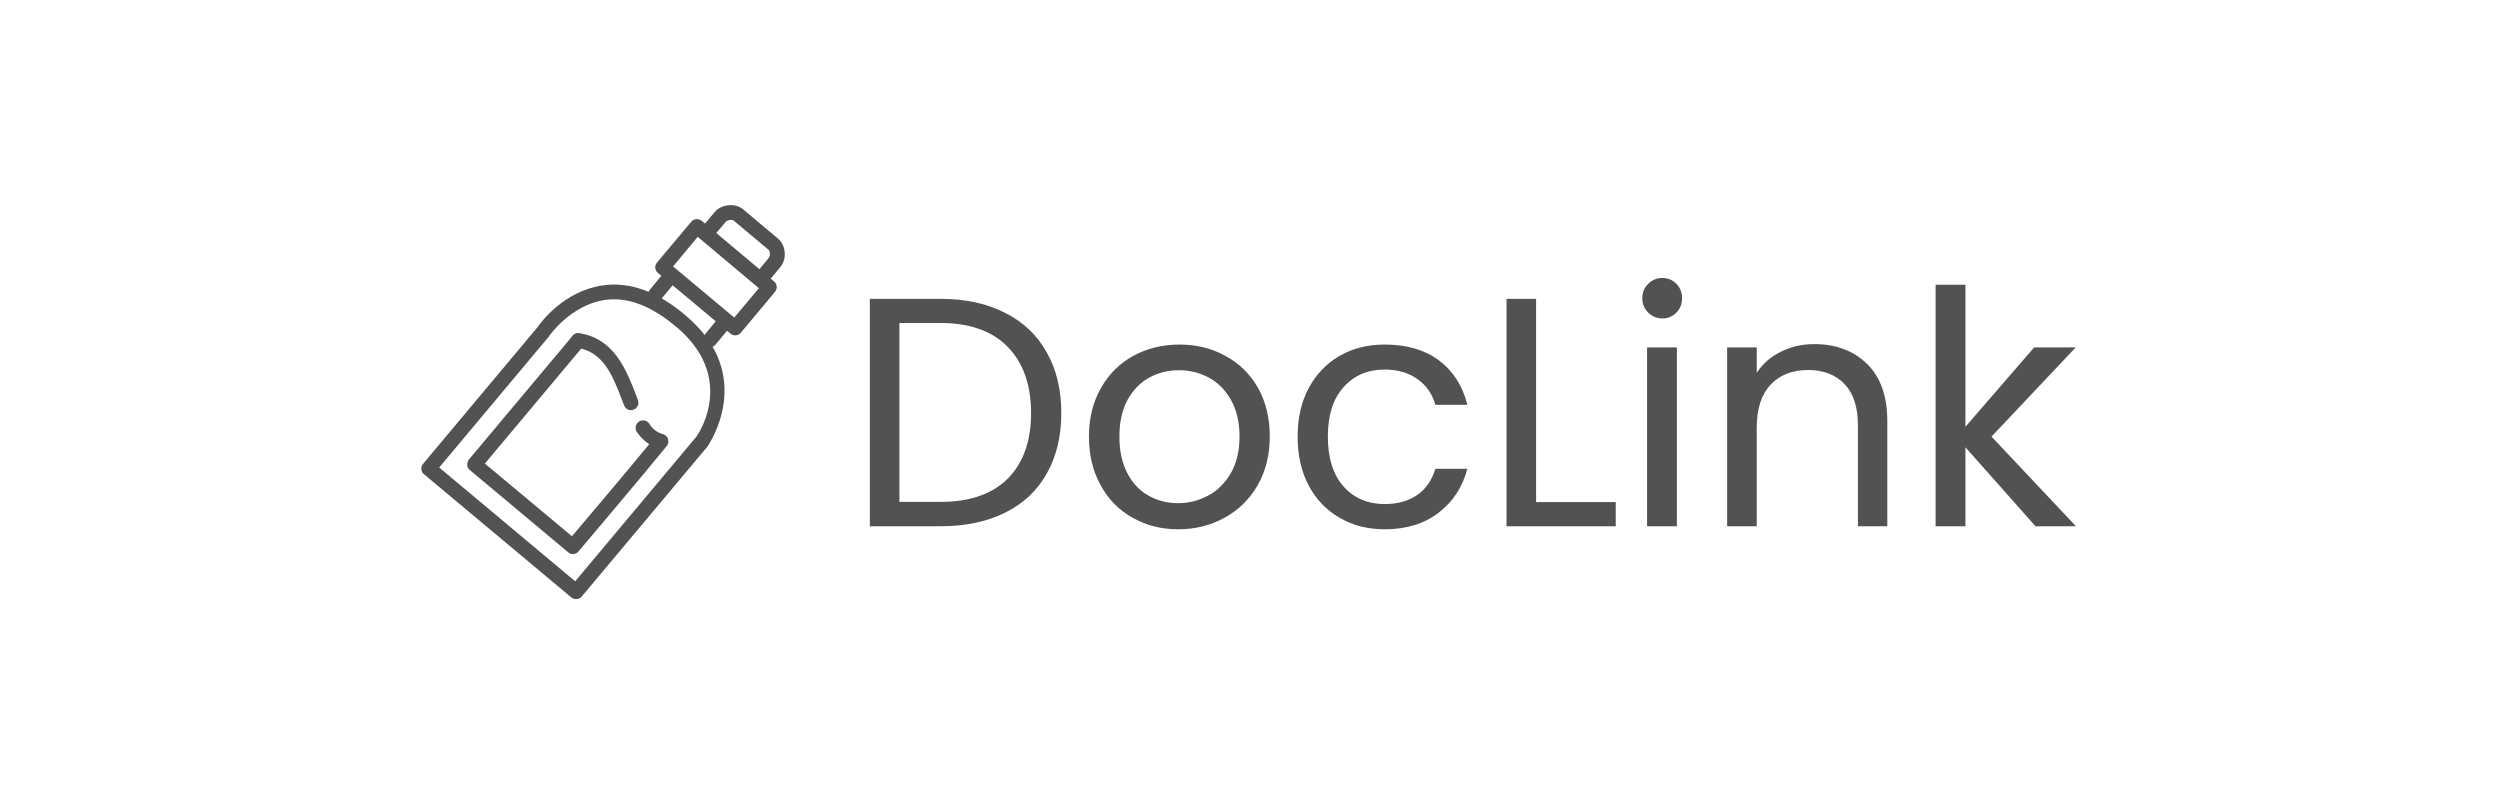
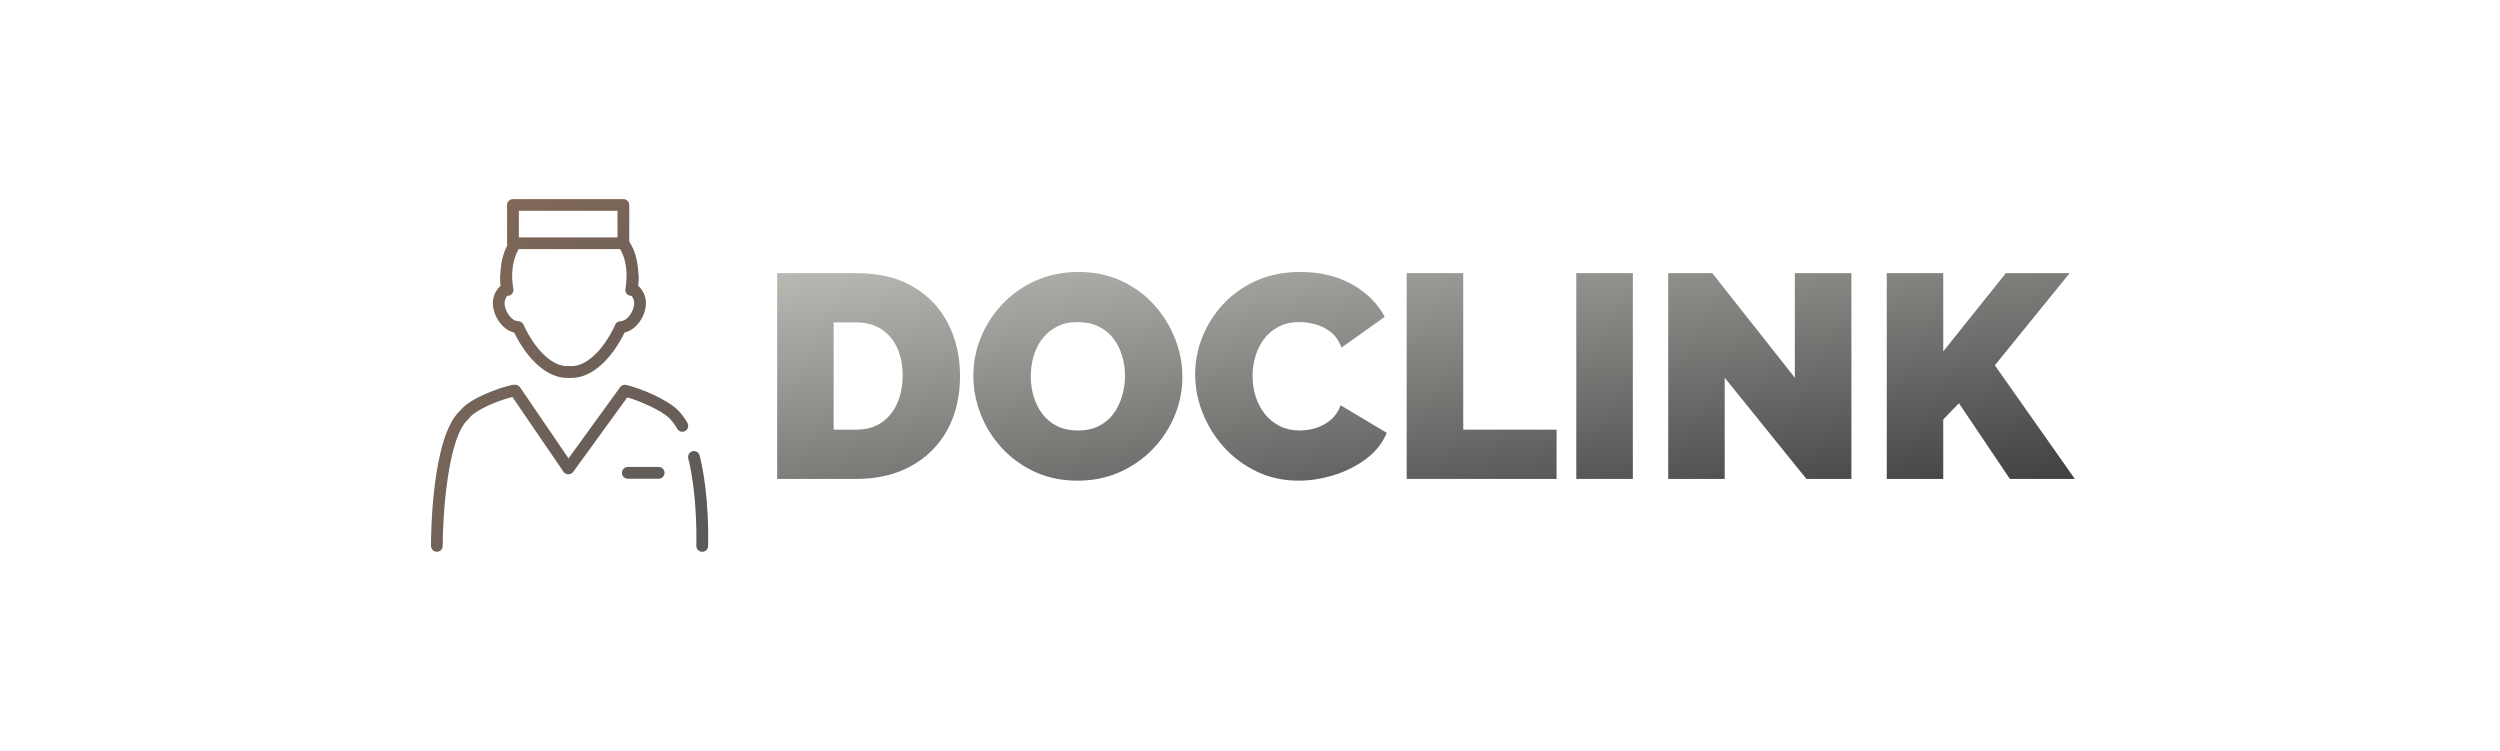
- <svg xmlns="http://www.w3.org/2000/svg" version="1.1" viewBox="0 0 8.559 2.754">
-   <g transform="matrix(0.7449583,0,0,0.7449583,2.891516,0.9516442)">
-     <g transform="matrix(1,0,0,1,0,0)" clip-path="url(#SvgjsClipPath6016)">
-       <g clip-path="url(#SvgjsClipPath60147d04b78b-421c-45cd-873d-491209b823e2)">
-         <path d=" M -0.524 0.256 L -0.858 -0.023 C -0.865 -0.029 -0.869 -0.037 -0.87 -0.046 C -0.871 -0.055 -0.868 -0.064 -0.862 -0.071 L -0.705 -0.258 C -0.699 -0.265 -0.691 -0.27 -0.682 -0.27 C -0.673 -0.271 -0.664 -0.268 -0.657 -0.263 L -0.324 0.016 C -0.317 0.022 -0.313 0.03 -0.312 0.039 C -0.311 0.048 -0.314 0.057 -0.32 0.064 L -0.477 0.252 C -0.489 0.266 -0.51 0.268 -0.524 0.256 Z M -0.788 -0.053 L -0.507 0.182 L -0.394 0.047 L -0.675 -0.189 Z" fill="#525252" transform="matrix(1,0,0,1,0,0)" fill-rule="nonzero" />
+ <svg xmlns="http://www.w3.org/2000/svg" version="1.1" viewBox="0 0 28.521 8.566">
+   <g transform="matrix(0.734869,0,0,0.734869,8.663999,3.102647)">
+     <g transform="matrix(1,0,0,1,0,0)" clip-path="url(#SvgjsClipPath7399)">
+       <g clip-path="url(#SvgjsClipPath73979210e767-3976-428a-96b6-14446ae15b80)">
+         <path d=" M -5.008 4.344 C -5.059 4.344 -5.099 4.303 -5.099 4.253 C -5.099 4.08 -5.087 2.559 -4.648 2.154 C -4.492 1.956 -4.04 1.799 -3.844 1.754 C -3.82 1.748 -3.795 1.752 -3.774 1.765 C -3.754 1.778 -3.739 1.799 -3.734 1.822 C -3.728 1.846 -3.733 1.871 -3.745 1.891 C -3.758 1.912 -3.779 1.926 -3.802 1.932 C -4.026 1.983 -4.405 2.134 -4.507 2.271 C -4.511 2.276 -4.515 2.281 -4.52 2.285 C -4.845 2.574 -4.917 3.804 -4.917 4.253 C -4.917 4.277 -4.926 4.301 -4.943 4.318 C -4.961 4.335 -4.984 4.344 -5.008 4.344 Z" fill="url(#gradient-2abb9126-97e3-4fb9-a8f2-afb666645f09_0)" transform="matrix(1,0,0,1,0,0)" fill-rule="nonzero" />
      </g>
-       <g clip-path="url(#SvgjsClipPath60147d04b78b-421c-45cd-873d-491209b823e2)">
-         <path d=" M -0.405 0.028 C -0.412 0.023 -0.416 0.014 -0.417 0.005 C -0.418 -0.004 -0.415 -0.013 -0.409 -0.019 L -0.348 -0.093 C -0.341 -0.101 -0.342 -0.122 -0.349 -0.129 L -0.51 -0.264 C -0.517 -0.269 -0.538 -0.267 -0.546 -0.258 L -0.59 -0.206 C -0.602 -0.191 -0.623 -0.19 -0.637 -0.202 C -0.644 -0.207 -0.649 -0.216 -0.649 -0.225 C -0.65 -0.234 -0.647 -0.243 -0.642 -0.249 L -0.598 -0.302 C -0.567 -0.339 -0.503 -0.346 -0.467 -0.316 L -0.306 -0.181 C -0.269 -0.15 -0.264 -0.086 -0.296 -0.049 L -0.357 0.024 C -0.369 0.039 -0.39 0.04 -0.405 0.028 Z" fill="#525252" transform="matrix(1,0,0,1,0,0)" fill-rule="nonzero" />
+       <g clip-path="url(#SvgjsClipPath73979210e767-3976-428a-96b6-14446ae15b80)">
+         <path d=" M -0.888 4.344 C -0.889 4.344 -0.89 4.344 -0.891 4.344 C -0.942 4.343 -0.981 4.3 -0.98 4.25 C -0.979 4.243 -0.956 3.499 -1.105 2.894 C -1.117 2.845 -1.087 2.795 -1.038 2.783 C -1.015 2.777 -0.99 2.781 -0.969 2.794 C -0.949 2.806 -0.934 2.827 -0.928 2.85 C -0.772 3.48 -0.796 4.225 -0.797 4.256 C -0.799 4.305 -0.839 4.344 -0.888 4.344 Z" fill="url(#gradient-2abb9126-97e3-4fb9-a8f2-afb666645f09_1)" transform="matrix(1,0,0,1,0,0)" fill-rule="nonzero" />
      </g>
-       <g clip-path="url(#SvgjsClipPath60147d04b78b-421c-45cd-873d-491209b823e2)">
-         <path d=" M -1.003 0.6 C -1.008 0.596 -1.011 0.591 -1.013 0.586 L -1.022 0.563 C -1.066 0.449 -1.107 0.34 -1.229 0.321 C -1.238 0.319 -1.246 0.314 -1.251 0.307 C -1.256 0.3 -1.259 0.291 -1.257 0.282 C -1.256 0.273 -1.251 0.265 -1.244 0.26 C -1.236 0.254 -1.227 0.252 -1.218 0.254 C -1.058 0.279 -1.003 0.423 -0.958 0.539 L -0.95 0.561 C -0.943 0.579 -0.952 0.598 -0.969 0.605 C -0.981 0.61 -0.994 0.608 -1.003 0.6 Z" fill="#525252" transform="matrix(1,0,0,1,0,0)" fill-rule="nonzero" />
+       <g clip-path="url(#SvgjsClipPath73979210e767-3976-428a-96b6-14446ae15b80)">
+         <path d=" M -2.966 3.141 L -2.967 3.141 C -2.997 3.142 -3.025 3.127 -3.041 3.103 L -3.867 1.894 C -3.881 1.874 -3.886 1.849 -3.882 1.825 C -3.877 1.801 -3.863 1.78 -3.843 1.767 C -3.823 1.753 -3.799 1.748 -3.775 1.753 C -3.751 1.757 -3.73 1.771 -3.716 1.791 L -2.964 2.894 L -2.163 1.789 C -2.141 1.759 -2.104 1.745 -2.068 1.754 C -1.84 1.806 -1.42 1.984 -1.258 2.153 C -1.203 2.211 -1.156 2.275 -1.118 2.344 C -1.106 2.365 -1.103 2.39 -1.109 2.413 C -1.115 2.437 -1.131 2.457 -1.152 2.469 C -1.173 2.481 -1.198 2.484 -1.221 2.478 C -1.244 2.471 -1.264 2.456 -1.276 2.435 C -1.308 2.379 -1.346 2.327 -1.389 2.28 C -1.508 2.156 -1.842 2.007 -2.052 1.947 L -2.892 3.105 C -2.909 3.128 -2.937 3.142 -2.966 3.141 Z" fill="url(#gradient-2abb9126-97e3-4fb9-a8f2-afb666645f09_2)" transform="matrix(1,0,0,1,0,0)" fill-rule="nonzero" />
      </g>
-       <g clip-path="url(#SvgjsClipPath60147d04b78b-421c-45cd-873d-491209b823e2)">
-         <path d=" M -1.27 1.261 L -1.722 0.883 C -1.729 0.877 -1.734 0.869 -1.734 0.86 C -1.735 0.851 -1.732 0.842 -1.727 0.835 L -1.251 0.267 C -1.239 0.253 -1.218 0.251 -1.204 0.263 C -1.197 0.269 -1.192 0.277 -1.192 0.286 C -1.191 0.295 -1.194 0.304 -1.199 0.311 L -1.653 0.853 L -1.253 1.187 C -1.188 1.111 -0.994 0.881 -0.898 0.764 C -0.92 0.749 -0.94 0.73 -0.955 0.707 C -0.965 0.692 -0.961 0.671 -0.945 0.66 C -0.93 0.65 -0.909 0.654 -0.898 0.669 C -0.884 0.693 -0.861 0.711 -0.834 0.718 C -0.823 0.721 -0.814 0.73 -0.811 0.741 C -0.808 0.752 -0.81 0.763 -0.817 0.772 C -0.914 0.892 -1.22 1.253 -1.223 1.257 C -1.235 1.271 -1.256 1.273 -1.27 1.261 Z" fill="#525252" transform="matrix(1,0,0,1,0,0)" fill-rule="nonzero" />
+       <g clip-path="url(#SvgjsClipPath73979210e767-3976-428a-96b6-14446ae15b80)">
+         <path d=" M -3.927 0.301 C -3.974 0.301 -4.014 0.265 -4.018 0.218 C -4.021 0.18 -4.023 0.141 -4.023 0.097 C -4.023 -0.136 -3.977 -0.32 -3.884 -0.465 C -3.87 -0.485 -3.85 -0.499 -3.826 -0.504 C -3.802 -0.51 -3.777 -0.505 -3.757 -0.492 C -3.737 -0.479 -3.723 -0.458 -3.718 -0.434 C -3.712 -0.41 -3.717 -0.386 -3.73 -0.365 C -3.804 -0.251 -3.84 -0.1 -3.84 0.097 C -3.84 0.136 -3.839 0.17 -3.836 0.201 C -3.834 0.226 -3.841 0.25 -3.857 0.268 C -3.872 0.287 -3.895 0.298 -3.919 0.301 C -3.922 0.301 -3.924 0.301 -3.927 0.301 Z" fill="url(#gradient-2abb9126-97e3-4fb9-a8f2-afb666645f09_3)" transform="matrix(1,0,0,1,0,0)" fill-rule="nonzero" />
      </g>
-       <g clip-path="url(#SvgjsClipPath60147d04b78b-421c-45cd-873d-491209b823e2)">
-         <path d=" M -1.256 1.468 L -1.933 0.902 C -1.94 0.896 -1.944 0.888 -1.945 0.879 C -1.946 0.87 -1.943 0.861 -1.937 0.854 L -1.411 0.226 C -1.398 0.207 -1.292 0.06 -1.111 0.034 C -0.986 0.016 -0.86 0.063 -0.733 0.17 L -0.731 0.172 C -0.402 0.447 -0.626 0.768 -0.628 0.771 C -0.628 0.772 -0.627 0.77 -0.627 0.771 L -1.208 1.464 C -1.22 1.478 -1.241 1.48 -1.256 1.468 Z M -1.863 0.871 L -1.238 1.394 L -0.68 0.728 C -0.666 0.708 -0.5 0.454 -0.774 0.224 L -0.777 0.222 C -0.888 0.129 -0.996 0.086 -1.101 0.101 C -1.259 0.124 -1.356 0.265 -1.357 0.266 C -1.357 0.267 -1.358 0.267 -1.358 0.268 Z" fill="#525252" transform="matrix(1,0,0,1,0,0)" fill-rule="nonzero" />
+       <g clip-path="url(#SvgjsClipPath73979210e767-3976-428a-96b6-14446ae15b80)">
+         <path d=" M -2.984 1.645 C -3.289 1.645 -3.602 1.372 -3.82 0.915 C -3.83 0.893 -3.831 0.868 -3.823 0.845 C -3.815 0.822 -3.798 0.803 -3.777 0.793 C -3.755 0.783 -3.729 0.781 -3.707 0.789 C -3.684 0.797 -3.665 0.814 -3.655 0.836 C -3.468 1.228 -3.207 1.47 -2.973 1.462 L -2.97 1.462 C -2.921 1.462 -2.881 1.501 -2.879 1.551 C -2.877 1.601 -2.917 1.643 -2.968 1.645 C -2.973 1.645 -2.978 1.645 -2.984 1.645 Z" fill="url(#gradient-2abb9126-97e3-4fb9-a8f2-afb666645f09_4)" transform="matrix(1,0,0,1,0,0)" fill-rule="nonzero" />
      </g>
-       <g clip-path="url(#SvgjsClipPath60147d04b78b-421c-45cd-873d-491209b823e2)">
-         <path d=" M -0.89 0.1 C -0.897 0.095 -0.901 0.086 -0.902 0.077 C -0.903 0.068 -0.9 0.059 -0.894 0.053 L -0.825 -0.031 C -0.819 -0.038 -0.811 -0.042 -0.802 -0.043 C -0.793 -0.044 -0.784 -0.041 -0.777 -0.035 C -0.77 -0.029 -0.766 -0.021 -0.765 -0.012 C -0.764 -0.003 -0.767 0.006 -0.773 0.013 L -0.842 0.096 C -0.848 0.103 -0.856 0.107 -0.865 0.108 C -0.874 0.109 -0.883 0.106 -0.89 0.1 Z" fill="#525252" transform="matrix(1,0,0,1,0,0)" fill-rule="nonzero" />
+       <g clip-path="url(#SvgjsClipPath73979210e767-3976-428a-96b6-14446ae15b80)">
+         <path d=" M -3.746 0.947 C -3.841 0.947 -3.934 0.899 -4.01 0.812 C -4.104 0.704 -4.153 0.555 -4.135 0.432 C -4.125 0.357 -4.08 0.261 -4.014 0.214 C -4.02 0.167 -4.023 0.12 -4.023 0.072 C -4.024 0.022 -3.983 -0.019 -3.933 -0.02 C -3.882 -0.02 -3.841 0.02 -3.84 0.07 C -3.841 0.133 -3.834 0.196 -3.821 0.257 C -3.812 0.292 -3.825 0.329 -3.853 0.351 C -3.871 0.365 -3.893 0.372 -3.916 0.37 C -3.936 0.396 -3.949 0.426 -3.955 0.458 C -3.965 0.528 -3.931 0.624 -3.872 0.692 C -3.832 0.738 -3.786 0.764 -3.747 0.764 C -3.696 0.764 -3.655 0.805 -3.655 0.856 C -3.655 0.906 -3.696 0.947 -3.746 0.947 Z" fill="url(#gradient-2abb9126-97e3-4fb9-a8f2-afb666645f09_5)" transform="matrix(1,0,0,1,0,0)" fill-rule="nonzero" />
      </g>
-       <g clip-path="url(#SvgjsClipPath60147d04b78b-421c-45cd-873d-491209b823e2)">
-         <path d=" M -0.64 0.31 C -0.647 0.304 -0.651 0.296 -0.652 0.287 C -0.653 0.278 -0.65 0.269 -0.644 0.262 L -0.575 0.178 C -0.569 0.172 -0.561 0.167 -0.552 0.166 C -0.543 0.166 -0.534 0.168 -0.527 0.174 C -0.52 0.18 -0.516 0.188 -0.515 0.197 C -0.514 0.206 -0.517 0.215 -0.523 0.222 L -0.592 0.305 C -0.604 0.32 -0.626 0.322 -0.64 0.31 Z" fill="#525252" transform="matrix(1,0,0,1,0,0)" fill-rule="nonzero" />
+       <g clip-path="url(#SvgjsClipPath73979210e767-3976-428a-96b6-14446ae15b80)">
+         <path d=" M -1.974 0.301 C -1.976 0.301 -1.979 0.301 -1.982 0.301 C -2.006 0.298 -2.028 0.287 -2.044 0.268 C -2.059 0.25 -2.067 0.226 -2.065 0.201 C -2.062 0.17 -2.061 0.136 -2.061 0.097 C -2.061 -0.1 -2.096 -0.251 -2.17 -0.365 C -2.184 -0.386 -2.188 -0.41 -2.183 -0.434 C -2.178 -0.458 -2.164 -0.479 -2.143 -0.492 C -2.101 -0.519 -2.045 -0.507 -2.017 -0.465 C -1.923 -0.32 -1.878 -0.136 -1.878 0.097 C -1.878 0.141 -1.879 0.18 -1.883 0.218 C -1.887 0.265 -1.926 0.301 -1.974 0.301 Z" fill="url(#gradient-2abb9126-97e3-4fb9-a8f2-afb666645f09_6)" transform="matrix(1,0,0,1,0,0)" fill-rule="nonzero" />
+       </g>
+       <g clip-path="url(#SvgjsClipPath73979210e767-3976-428a-96b6-14446ae15b80)">
+         <path d=" M -2.917 1.645 C -2.939 1.645 -2.961 1.644 -2.982 1.641 C -3.033 1.635 -3.068 1.589 -3.062 1.539 C -3.059 1.515 -3.047 1.493 -3.027 1.478 C -3.008 1.463 -2.984 1.456 -2.96 1.459 C -2.946 1.461 -2.931 1.462 -2.917 1.462 C -2.687 1.462 -2.43 1.222 -2.246 0.836 C -2.224 0.79 -2.17 0.771 -2.124 0.793 C -2.102 0.803 -2.085 0.822 -2.077 0.845 C -2.069 0.868 -2.071 0.893 -2.081 0.915 C -2.299 1.372 -2.611 1.645 -2.917 1.645 Z" fill="url(#gradient-2abb9126-97e3-4fb9-a8f2-afb666645f09_7)" transform="matrix(1,0,0,1,0,0)" fill-rule="nonzero" />
+       </g>
+       <g clip-path="url(#SvgjsClipPath73979210e767-3976-428a-96b6-14446ae15b80)">
+         <path d=" M -2.154 0.947 C -2.205 0.947 -2.246 0.906 -2.246 0.856 C -2.246 0.805 -2.205 0.764 -2.154 0.764 C -2.115 0.764 -2.069 0.738 -2.029 0.692 C -1.97 0.624 -1.936 0.528 -1.946 0.458 C -1.952 0.426 -1.965 0.396 -1.985 0.37 C -2.008 0.372 -2.03 0.365 -2.048 0.351 C -2.076 0.329 -2.089 0.292 -2.08 0.257 C -2.066 0.196 -2.06 0.133 -2.061 0.07 C -2.06 0.02 -2.019 -0.021 -1.968 -0.02 C -1.944 -0.02 -1.921 -0.01 -1.904 0.007 C -1.887 0.025 -1.877 0.048 -1.878 0.072 C -1.878 0.12 -1.881 0.167 -1.886 0.214 C -1.821 0.261 -1.776 0.357 -1.765 0.432 C -1.748 0.555 -1.797 0.704 -1.891 0.812 C -1.967 0.899 -2.06 0.947 -2.154 0.947 Z" fill="url(#gradient-2abb9126-97e3-4fb9-a8f2-afb666645f09_8)" transform="matrix(1,0,0,1,0,0)" fill-rule="nonzero" />
+       </g>
+       <g clip-path="url(#SvgjsClipPath73979210e767-3976-428a-96b6-14446ae15b80)">
+         <path d=" M -1.564 3.21 L -2.044 3.21 C -2.094 3.21 -2.135 3.169 -2.135 3.118 C -2.135 3.068 -2.094 3.027 -2.044 3.027 L -1.564 3.027 C -1.514 3.027 -1.473 3.068 -1.473 3.118 C -1.473 3.169 -1.514 3.21 -1.564 3.21 Z" fill="url(#gradient-2abb9126-97e3-4fb9-a8f2-afb666645f09_9)" transform="matrix(1,0,0,1,0,0)" fill-rule="nonzero" />
+       </g>
+       <g clip-path="url(#SvgjsClipPath73979210e767-3976-428a-96b6-14446ae15b80)">
+         <path d=" M -2.113 -0.355 L -3.826 -0.355 C -3.877 -0.355 -3.918 -0.395 -3.918 -0.446 L -3.918 -1.04 C -3.918 -1.09 -3.877 -1.131 -3.826 -1.131 L -2.113 -1.131 C -2.062 -1.131 -2.021 -1.09 -2.021 -1.04 L -2.021 -0.446 C -2.021 -0.422 -2.031 -0.398 -2.048 -0.381 C -2.065 -0.364 -2.088 -0.355 -2.113 -0.355 Z M -3.735 -0.537 L -2.204 -0.537 L -2.204 -0.949 L -3.735 -0.949 Z" fill="url(#gradient-2abb9126-97e3-4fb9-a8f2-afb666645f09_10)" transform="matrix(1,0,0,1,0,0)" fill-rule="nonzero" />
      </g>
    </g>
    <g>
-       <path d=" M 0.737 0.16 Q 0.863 0.223 0.929 0.342 Q 0.996 0.46 0.996 0.621 Q 0.996 0.781 0.929 0.899 Q 0.863 1.017 0.737 1.079 Q 0.612 1.141 0.441 1.141 L 0.116 1.141 L 0.116 0.096 L 0.441 0.096 Q 0.612 0.096 0.737 0.16 M 0.75 0.922 Q 0.857 0.814 0.857 0.621 Q 0.857 0.426 0.749 0.316 Q 0.642 0.207 0.441 0.207 L 0.252 0.207 L 0.252 1.029 L 0.441 1.029 Q 0.643 1.029 0.75 0.922 M 1.324 1.102 Q 1.23 1.05 1.177 0.953 Q 1.123 0.856 1.123 0.729 Q 1.123 0.603 1.178 0.506 Q 1.233 0.409 1.327 0.358 Q 1.422 0.306 1.539 0.306 Q 1.656 0.306 1.75 0.358 Q 1.845 0.409 1.9 0.505 Q 1.954 0.601 1.954 0.729 Q 1.954 0.856 1.898 0.953 Q 1.842 1.05 1.746 1.102 Q 1.65 1.155 1.533 1.155 Q 1.417 1.155 1.324 1.102 M 1.671 1 Q 1.735 0.966 1.775 0.897 Q 1.815 0.828 1.815 0.729 Q 1.815 0.63 1.776 0.561 Q 1.737 0.492 1.674 0.458 Q 1.611 0.424 1.537 0.424 Q 1.462 0.424 1.4 0.458 Q 1.338 0.492 1.3 0.561 Q 1.263 0.63 1.263 0.729 Q 1.263 0.829 1.3 0.898 Q 1.336 0.967 1.398 1.001 Q 1.459 1.035 1.533 1.035 Q 1.606 1.035 1.671 1 M 2.133 0.506 Q 2.184 0.411 2.275 0.358 Q 2.365 0.306 2.482 0.306 Q 2.634 0.306 2.732 0.379 Q 2.83 0.453 2.862 0.583 L 2.715 0.583 Q 2.694 0.508 2.633 0.465 Q 2.572 0.421 2.482 0.421 Q 2.365 0.421 2.293 0.502 Q 2.221 0.582 2.221 0.729 Q 2.221 0.877 2.293 0.958 Q 2.365 1.039 2.482 1.039 Q 2.572 1.039 2.632 0.997 Q 2.692 0.955 2.715 0.877 L 2.862 0.877 Q 2.829 1.003 2.73 1.079 Q 2.631 1.155 2.482 1.155 Q 2.365 1.155 2.275 1.102 Q 2.184 1.05 2.133 0.954 Q 2.082 0.858 2.082 0.729 Q 2.082 0.601 2.133 0.506 M 3.178 1.03 L 3.544 1.03 L 3.544 1.141 L 3.042 1.141 L 3.042 0.096 L 3.178 0.096 L 3.178 1.03 M 3.693 0.159 Q 3.666 0.132 3.666 0.093 Q 3.666 0.054 3.693 0.027 Q 3.72 -2.220446049250313e-16 3.759 -2.220446049250313e-16 Q 3.796 -2.220446049250313e-16 3.823 0.027 Q 3.849 0.054 3.849 0.093 Q 3.849 0.132 3.823 0.159 Q 3.796 0.186 3.759 0.186 Q 3.72 0.186 3.693 0.159 M 3.825 0.319 L 3.825 1.141 L 3.688 1.141 L 3.688 0.319 L 3.825 0.319 M 4.699 0.395 Q 4.792 0.486 4.792 0.657 L 4.792 1.141 L 4.657 1.141 L 4.657 0.676 Q 4.657 0.553 4.596 0.488 Q 4.534 0.423 4.428 0.423 Q 4.32 0.423 4.256 0.49 Q 4.192 0.558 4.192 0.687 L 4.192 1.141 L 4.056 1.141 L 4.056 0.319 L 4.192 0.319 L 4.192 0.436 Q 4.233 0.373 4.303 0.339 Q 4.372 0.304 4.456 0.304 Q 4.606 0.304 4.699 0.395 M 5.473 1.141 L 5.151 0.778 L 5.151 1.141 L 5.014 1.141 L 5.014 0.031 L 5.151 0.031 L 5.151 0.684 L 5.467 0.319 L 5.658 0.319 L 5.271 0.729 L 5.659 1.141 L 5.473 1.141" fill="#525252" fill-rule="nonzero" />
+       <path d=" M 0.275 3.213 L 0.275 0.018 L 1.503 0.018 Q 2.034 0.018 2.392 0.232 Q 2.75 0.445 2.932 0.808 Q 3.114 1.17 3.114 1.611 Q 3.114 2.097 2.914 2.457 Q 2.714 2.817 2.351 3.015 Q 1.989 3.213 1.503 3.213 L 0.275 3.213 M 2.223 1.611 Q 2.223 1.363 2.138 1.177 Q 2.052 0.99 1.89 0.886 Q 1.728 0.783 1.503 0.783 L 1.152 0.783 L 1.152 2.448 L 1.503 2.448 Q 1.733 2.448 1.892 2.34 Q 2.052 2.232 2.138 2.041 Q 2.223 1.849 2.223 1.611 M 4.937 3.24 Q 4.572 3.24 4.275 3.103 Q 3.978 2.965 3.764 2.734 Q 3.551 2.502 3.436 2.212 Q 3.321 1.921 3.321 1.611 Q 3.321 1.291 3.443 1.003 Q 3.564 0.715 3.782 0.488 Q 4.001 0.261 4.3 0.13 Q 4.599 -1.3322676295501878e-15 4.955 -1.3322676295501878e-15 Q 5.319 -1.3322676295501878e-15 5.616 0.137 Q 5.913 0.274 6.125 0.508 Q 6.336 0.742 6.451 1.033 Q 6.566 1.323 6.566 1.629 Q 6.566 1.944 6.446 2.232 Q 6.327 2.52 6.109 2.747 Q 5.891 2.974 5.594 3.107 Q 5.297 3.24 4.937 3.24 M 4.212 1.62 Q 4.212 1.782 4.257 1.933 Q 4.302 2.083 4.392 2.203 Q 4.482 2.322 4.619 2.392 Q 4.757 2.461 4.946 2.461 Q 5.135 2.461 5.274 2.389 Q 5.414 2.317 5.501 2.194 Q 5.589 2.07 5.632 1.919 Q 5.675 1.768 5.675 1.611 Q 5.675 1.449 5.63 1.3 Q 5.585 1.152 5.495 1.033 Q 5.405 0.913 5.265 0.846 Q 5.126 0.778 4.941 0.778 Q 4.752 0.778 4.615 0.85 Q 4.478 0.922 4.388 1.042 Q 4.298 1.161 4.255 1.312 Q 4.212 1.462 4.212 1.62 M 6.764 1.588 Q 6.764 1.296 6.874 1.015 Q 6.984 0.733 7.196 0.504 Q 7.407 0.274 7.711 0.137 Q 8.015 -1.3322676295501878e-15 8.397 -1.3322676295501878e-15 Q 8.856 -1.3322676295501878e-15 9.198 0.191 Q 9.54 0.382 9.707 0.697 L 9.036 1.174 Q 8.978 1.017 8.867 0.931 Q 8.757 0.846 8.629 0.812 Q 8.501 0.778 8.379 0.778 Q 8.19 0.778 8.053 0.853 Q 7.916 0.927 7.828 1.048 Q 7.74 1.17 7.697 1.318 Q 7.655 1.467 7.655 1.615 Q 7.655 1.782 7.704 1.935 Q 7.754 2.088 7.848 2.207 Q 7.943 2.326 8.08 2.394 Q 8.217 2.461 8.388 2.461 Q 8.51 2.461 8.636 2.423 Q 8.762 2.385 8.865 2.299 Q 8.969 2.214 9.023 2.07 L 9.738 2.497 Q 9.644 2.731 9.423 2.898 Q 9.203 3.064 8.924 3.152 Q 8.645 3.24 8.37 3.24 Q 8.015 3.24 7.72 3.098 Q 7.425 2.956 7.211 2.72 Q 6.998 2.484 6.881 2.189 Q 6.764 1.894 6.764 1.588 M 10.048 3.213 L 10.048 0.018 L 10.926 0.018 L 10.926 2.448 L 12.375 2.448 L 12.375 3.213 L 10.048 3.213 M 12.681 3.213 L 12.681 0.018 L 13.559 0.018 L 13.559 3.213 L 12.681 3.213 M 14.985 1.642 L 14.985 3.213 L 14.108 3.213 L 14.108 0.018 L 14.792 0.018 L 16.074 1.642 L 16.074 0.018 L 16.952 0.018 L 16.952 3.213 L 16.254 3.213 L 14.985 1.642 M 17.501 3.213 L 17.501 0.018 L 18.378 0.018 L 18.378 1.233 L 19.35 0.018 L 20.34 0.018 L 19.179 1.449 L 20.421 3.213 L 19.413 3.213 L 18.621 2.038 L 18.378 2.29 L 18.378 3.213 L 17.501 3.213" fill="url(#gradient-39410e48-7ed5-47c1-9a96-73df264f93da)" fill-rule="nonzero" />
    </g>
    <g />
  </g>
  <defs>
-     <clipPath id="SvgjsClipPath6016">
-       <path d=" M -1.945 -0.335 h 1.67 v 1.811 h -1.67 Z" />
+     <clipPath id="SvgjsClipPath7399">
+       <path d=" M -5.099 -1.131 h 4.304 v 5.476 h -4.304 Z" />
    </clipPath>
-     <clipPath id="SvgjsClipPath60147d04b78b-421c-45cd-873d-491209b823e2">
-       <path d=" M -1.945 -0.335 L -0.275 -0.335 L -0.275 1.476 L -1.945 1.476 Z" />
+     <clipPath id="SvgjsClipPath73979210e767-3976-428a-96b6-14446ae15b80">
+       <path d=" M -5.099 -1.131 L -0.795 -1.131 L -0.795 4.344 L -5.099 4.344 Z" />
    </clipPath>
+     <linearGradient id="gradient-2abb9126-97e3-4fb9-a8f2-afb666645f09_0" x1="0" x2="1" y1="0" y2="1">
+       <stop stop-color="#7b6658" offset="0" />
+       <stop stop-color="#695f58" offset="1" />
+     </linearGradient>
+     <linearGradient id="gradient-2abb9126-97e3-4fb9-a8f2-afb666645f09_1" x1="0" x2="1" y1="0" y2="1">
+       <stop stop-color="#615c58" offset="0" />
+       <stop stop-color="#595959" offset="1" />
+     </linearGradient>
+     <linearGradient id="gradient-2abb9126-97e3-4fb9-a8f2-afb666645f09_2" x1="0" x2="1" y1="0" y2="1">
+       <stop stop-color="#746358" offset="0" />
+       <stop stop-color="#605b58" offset="1" />
+     </linearGradient>
+     <linearGradient id="gradient-2abb9126-97e3-4fb9-a8f2-afb666645f09_3" x1="0" x2="1" y1="0" y2="1">
+       <stop stop-color="#7e6757" offset="0" />
+       <stop stop-color="#796557" offset="1" />
+     </linearGradient>
+     <linearGradient id="gradient-2abb9126-97e3-4fb9-a8f2-afb666645f09_4" x1="0" x2="1" y1="0" y2="1">
+       <stop stop-color="#786457" offset="0" />
+       <stop stop-color="#6f6158" offset="1" />
+     </linearGradient>
+     <linearGradient id="gradient-2abb9126-97e3-4fb9-a8f2-afb666645f09_5" x1="0" x2="1" y1="0" y2="1">
+       <stop stop-color="#7d6657" offset="0" />
+       <stop stop-color="#766457" offset="1" />
+     </linearGradient>
+     <linearGradient id="gradient-2abb9126-97e3-4fb9-a8f2-afb666645f09_6" x1="0" x2="1" y1="0" y2="1">
+       <stop stop-color="#746358" offset="0" />
+       <stop stop-color="#6f6158" offset="1" />
+     </linearGradient>
+     <linearGradient id="gradient-2abb9126-97e3-4fb9-a8f2-afb666645f09_7" x1="0" x2="1" y1="0" y2="1">
+       <stop stop-color="#746357" offset="0" />
+       <stop stop-color="#6b6058" offset="1" />
+     </linearGradient>
+     <linearGradient id="gradient-2abb9126-97e3-4fb9-a8f2-afb666645f09_8" x1="0" x2="1" y1="0" y2="1">
+       <stop stop-color="#736258" offset="0" />
+       <stop stop-color="#6c6058" offset="1" />
+     </linearGradient>
+     <linearGradient id="gradient-2abb9126-97e3-4fb9-a8f2-afb666645f09_9" x1="0" x2="1" y1="0" y2="1">
+       <stop stop-color="#665e58" offset="0" />
+       <stop stop-color="#615c58" offset="1" />
+     </linearGradient>
+     <linearGradient id="gradient-2abb9126-97e3-4fb9-a8f2-afb666645f09_10" x1="0" x2="1" y1="0" y2="1">
+       <stop stop-color="#816857" offset="0" />
+       <stop stop-color="#736258" offset="1" />
+     </linearGradient>
+     <linearGradient id="gradient-39410e48-7ed5-47c1-9a96-73df264f93da" y1="0" x1="0" y2="1" x2="1">
+       <stop stop-color="#bab9b4" offset="0" />
+       <stop stop-color="#404040" offset="1" />
+     </linearGradient>
  </defs>
</svg>
